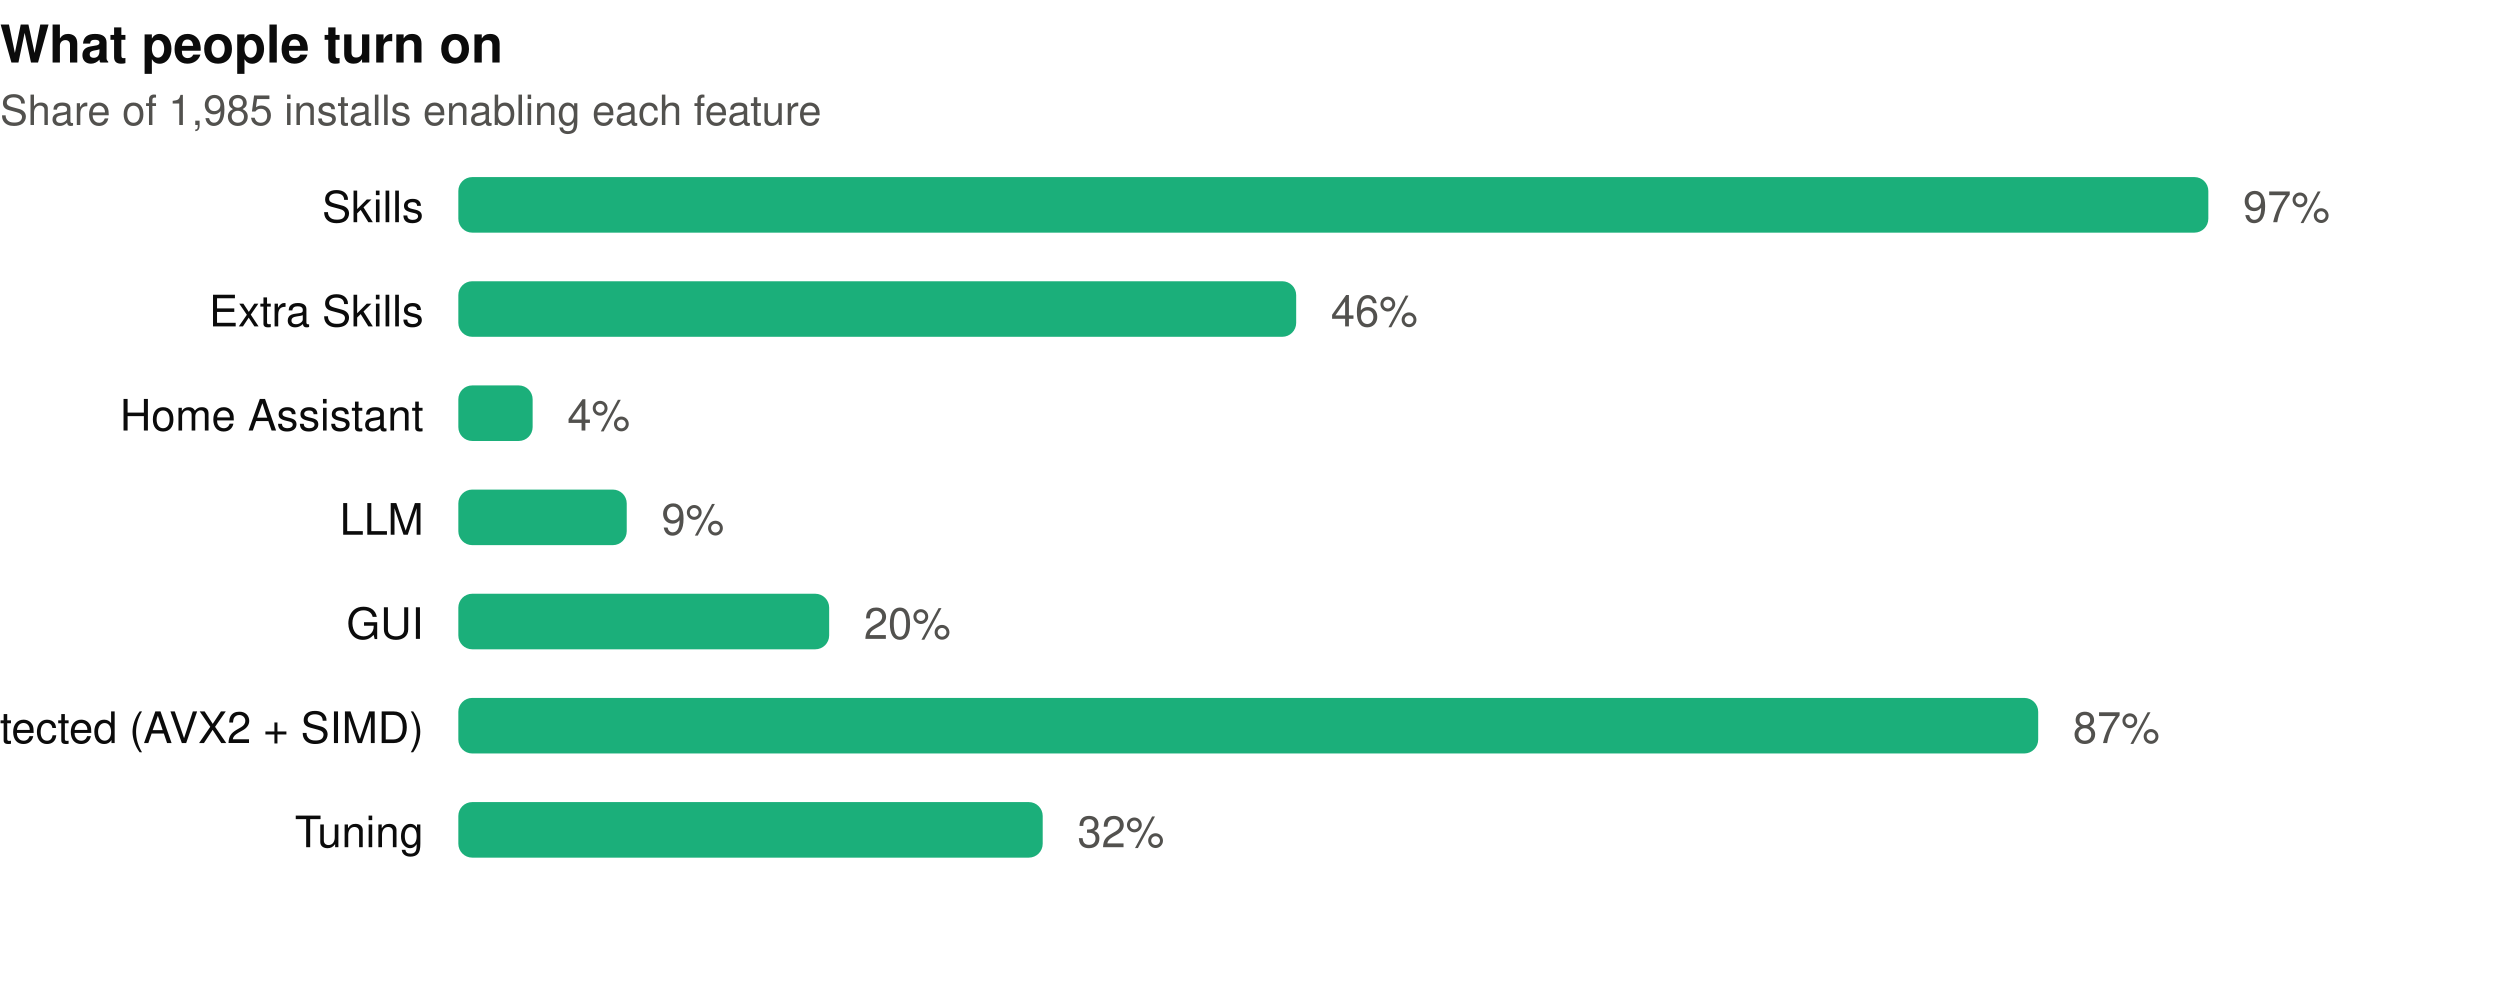
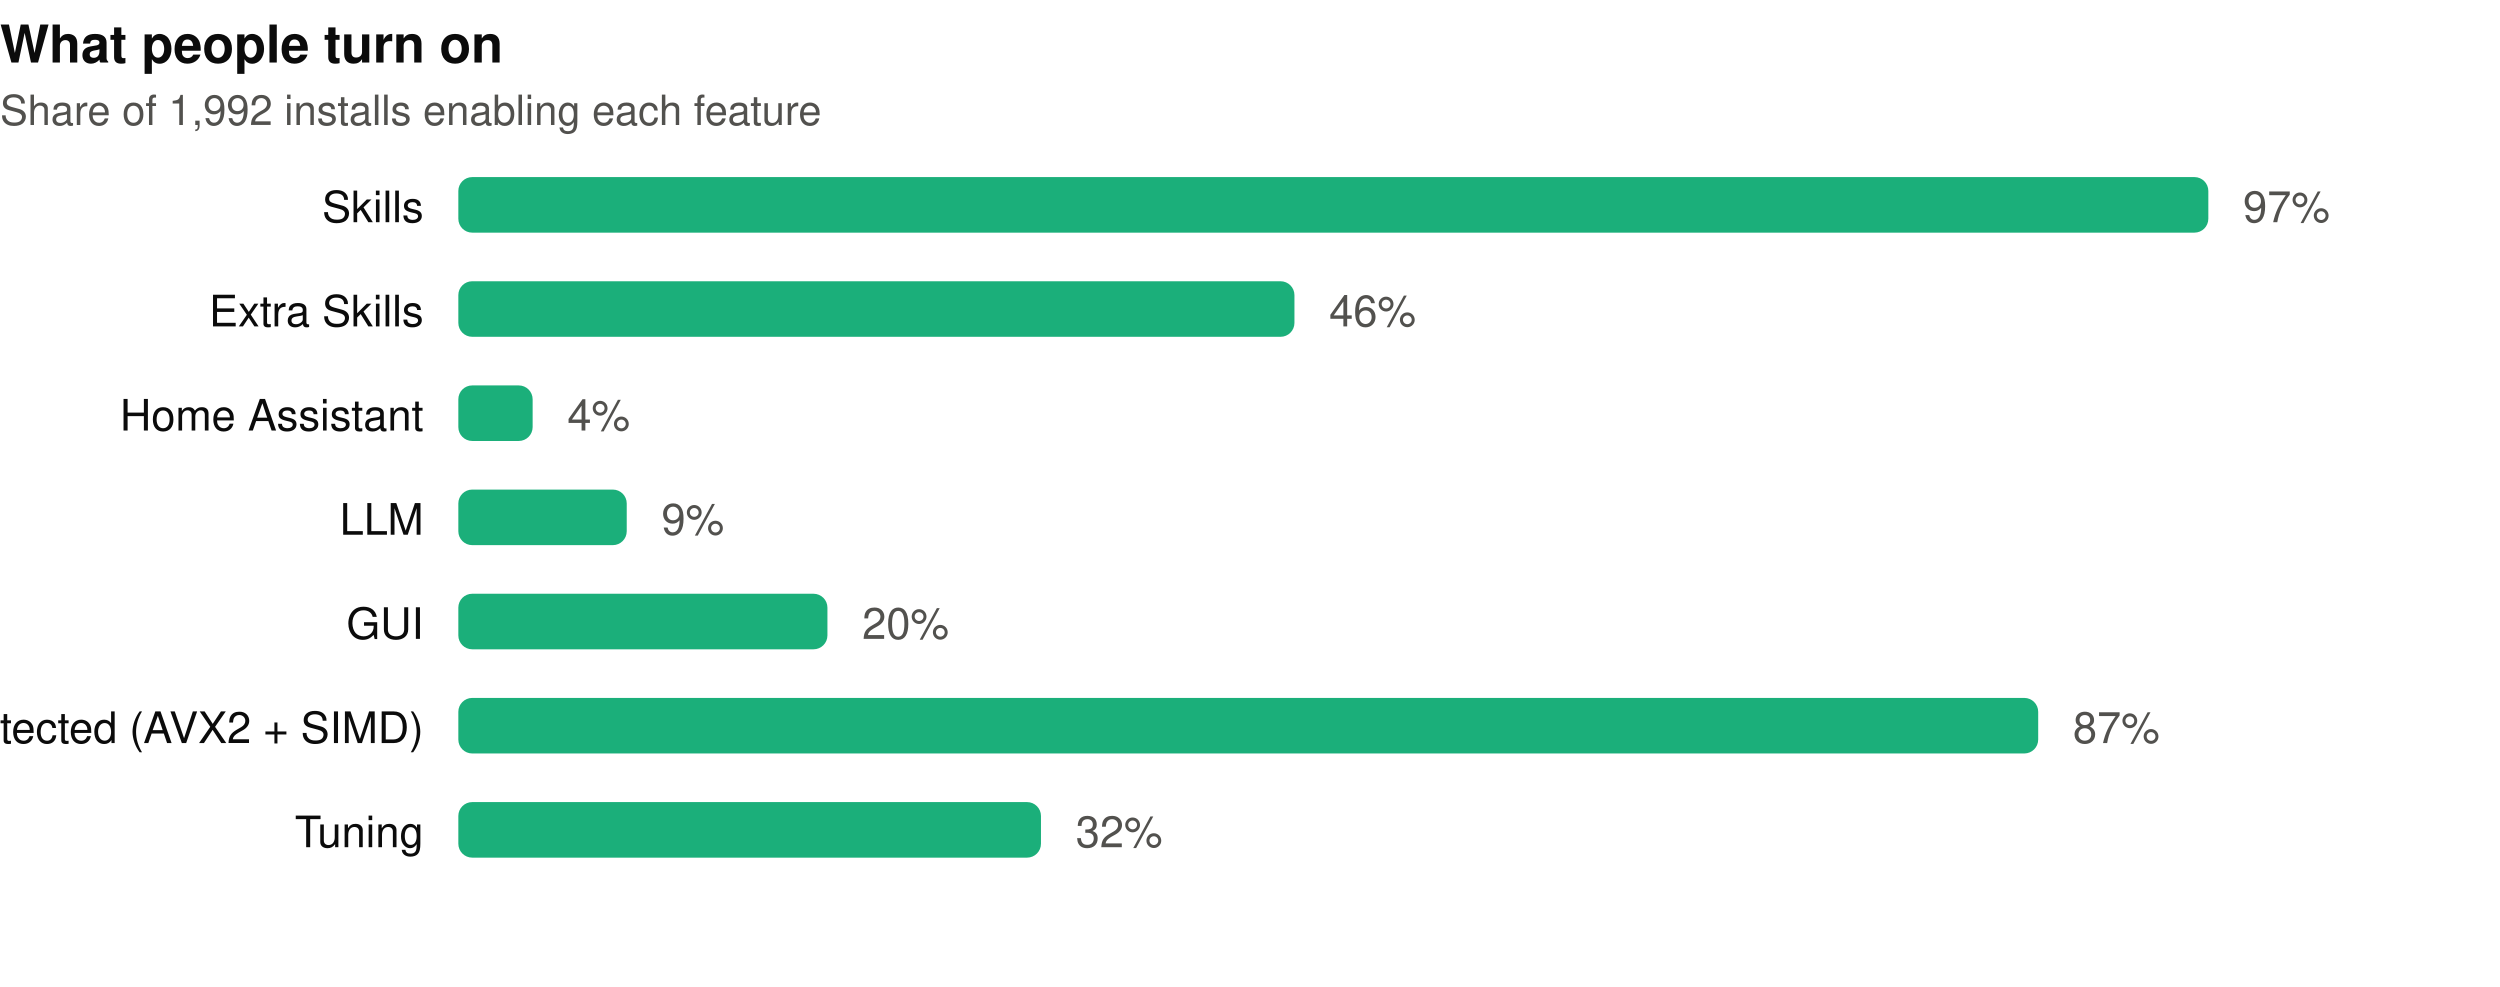
- <svg xmlns="http://www.w3.org/2000/svg" width="720" height="284" viewBox="0 0 720 284" role="img" aria-label="What people turn on. Share of 1,985 installs enabling each feature">
+ <svg xmlns="http://www.w3.org/2000/svg" width="720" height="284" viewBox="0 0 720 284" role="img" aria-label="What people turn on. Share of 1,992 installs enabling each feature">
  <text x="0" y="18" font-family="ui-sans-serif,-apple-system,BlinkMacSystemFont,'Segoe UI',Helvetica,Arial,sans-serif" font-size="15" font-weight="600" fill="#0b0b0b">What people turn on</text>
-   <text x="0" y="36" font-family="ui-sans-serif,-apple-system,BlinkMacSystemFont,'Segoe UI',Helvetica,Arial,sans-serif" font-size="12" fill="#52514e">Share of 1,985 installs enabling each feature</text>
+   <text x="0" y="36" font-family="ui-sans-serif,-apple-system,BlinkMacSystemFont,'Segoe UI',Helvetica,Arial,sans-serif" font-size="12" fill="#52514e">Share of 1,992 installs enabling each feature</text>
  <text x="122" y="64.0" text-anchor="end" font-family="ui-sans-serif,-apple-system,BlinkMacSystemFont,'Segoe UI',Helvetica,Arial,sans-serif" font-size="12.5" fill="#0b0b0b">Skills</text>
  <rect x="132" y="51.0" width="504.0" height="16" rx="4" fill="#1baf7a" />
  <text x="646.0" y="64.0" font-family="ui-sans-serif,-apple-system,BlinkMacSystemFont,'Segoe UI',Helvetica,Arial,sans-serif" font-size="12.5" fill="#52514e">97%</text>
  <text x="122" y="94.0" text-anchor="end" font-family="ui-sans-serif,-apple-system,BlinkMacSystemFont,'Segoe UI',Helvetica,Arial,sans-serif" font-size="12.5" fill="#0b0b0b">Extra Skills</text>
-   <rect x="132" y="81.0" width="241.3" height="16" rx="4" fill="#1baf7a" />
-   <text x="383.3" y="94.0" font-family="ui-sans-serif,-apple-system,BlinkMacSystemFont,'Segoe UI',Helvetica,Arial,sans-serif" font-size="12.5" fill="#52514e">46%</text>
+   <rect x="132" y="81.0" width="240.8" height="16" rx="4" fill="#1baf7a" />
+   <text x="382.8" y="94.0" font-family="ui-sans-serif,-apple-system,BlinkMacSystemFont,'Segoe UI',Helvetica,Arial,sans-serif" font-size="12.5" fill="#52514e">46%</text>
  <text x="122" y="124.0" text-anchor="end" font-family="ui-sans-serif,-apple-system,BlinkMacSystemFont,'Segoe UI',Helvetica,Arial,sans-serif" font-size="12.5" fill="#0b0b0b">Home Assistant</text>
  <rect x="132" y="111.0" width="21.4" height="16" rx="4" fill="#1baf7a" />
  <text x="163.4" y="124.0" font-family="ui-sans-serif,-apple-system,BlinkMacSystemFont,'Segoe UI',Helvetica,Arial,sans-serif" font-size="12.5" fill="#52514e">4%</text>
  <text x="122" y="154.0" text-anchor="end" font-family="ui-sans-serif,-apple-system,BlinkMacSystemFont,'Segoe UI',Helvetica,Arial,sans-serif" font-size="12.5" fill="#0b0b0b">LLM</text>
  <rect x="132" y="141.0" width="48.5" height="16" rx="4" fill="#1baf7a" />
  <text x="190.5" y="154.0" font-family="ui-sans-serif,-apple-system,BlinkMacSystemFont,'Segoe UI',Helvetica,Arial,sans-serif" font-size="12.5" fill="#52514e">9%</text>
  <text x="122" y="184.0" text-anchor="end" font-family="ui-sans-serif,-apple-system,BlinkMacSystemFont,'Segoe UI',Helvetica,Arial,sans-serif" font-size="12.5" fill="#0b0b0b">GUI</text>
-   <rect x="132" y="171.0" width="106.8" height="16" rx="4" fill="#1baf7a" />
-   <text x="248.8" y="184.0" font-family="ui-sans-serif,-apple-system,BlinkMacSystemFont,'Segoe UI',Helvetica,Arial,sans-serif" font-size="12.5" fill="#52514e">20%</text>
+   <rect x="132" y="171.0" width="106.3" height="16" rx="4" fill="#1baf7a" />
+   <text x="248.3" y="184.0" font-family="ui-sans-serif,-apple-system,BlinkMacSystemFont,'Segoe UI',Helvetica,Arial,sans-serif" font-size="12.5" fill="#52514e">20%</text>
  <text x="122" y="214.0" text-anchor="end" font-family="ui-sans-serif,-apple-system,BlinkMacSystemFont,'Segoe UI',Helvetica,Arial,sans-serif" font-size="12.5" fill="#0b0b0b">CPU capability detected (AVX2 + SIMD)</text>
  <rect x="132" y="201.0" width="455.0" height="16" rx="4" fill="#1baf7a" />
  <text x="597.0" y="214.0" font-family="ui-sans-serif,-apple-system,BlinkMacSystemFont,'Segoe UI',Helvetica,Arial,sans-serif" font-size="12.5" fill="#52514e">87%</text>
  <text x="122" y="244.0" text-anchor="end" font-family="ui-sans-serif,-apple-system,BlinkMacSystemFont,'Segoe UI',Helvetica,Arial,sans-serif" font-size="12.5" fill="#0b0b0b">Tuning</text>
-   <rect x="132" y="231.0" width="168.3" height="16" rx="4" fill="#1baf7a" />
-   <text x="310.3" y="244.0" font-family="ui-sans-serif,-apple-system,BlinkMacSystemFont,'Segoe UI',Helvetica,Arial,sans-serif" font-size="12.5" fill="#52514e">32%</text>
+   <rect x="132" y="231.0" width="167.8" height="16" rx="4" fill="#1baf7a" />
+   <text x="309.8" y="244.0" font-family="ui-sans-serif,-apple-system,BlinkMacSystemFont,'Segoe UI',Helvetica,Arial,sans-serif" font-size="12.5" fill="#52514e">32%</text>
</svg>
